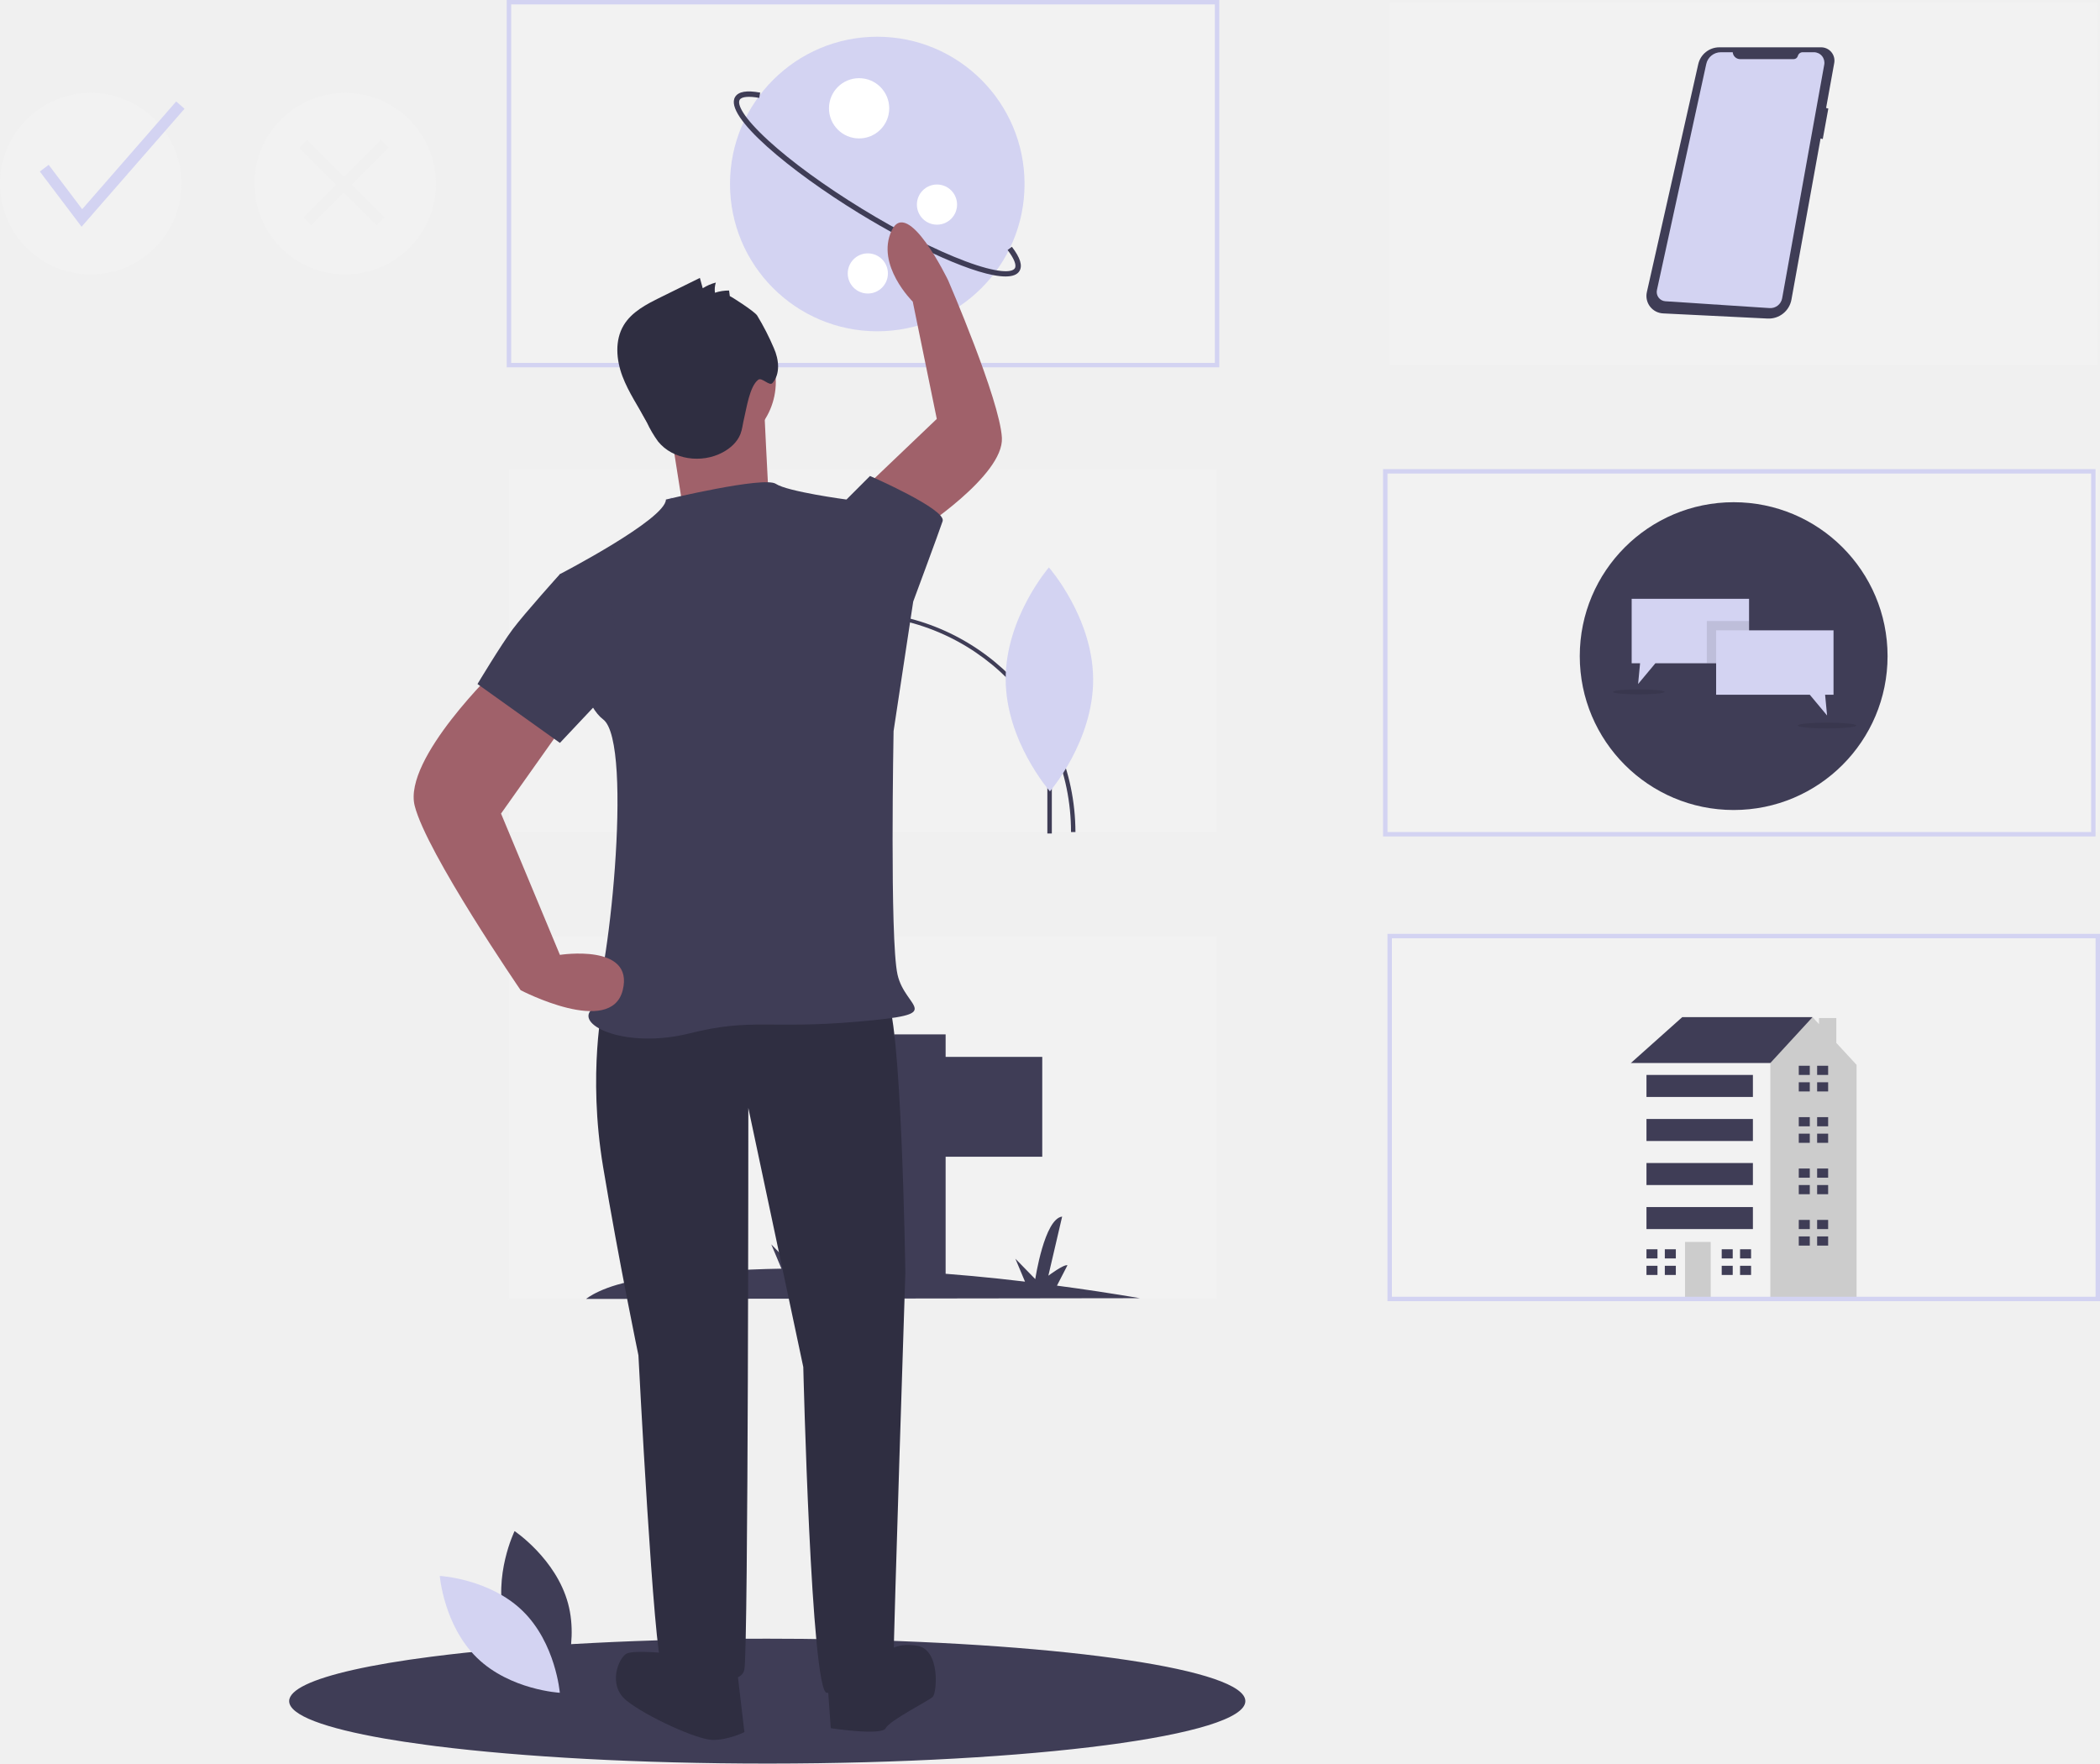
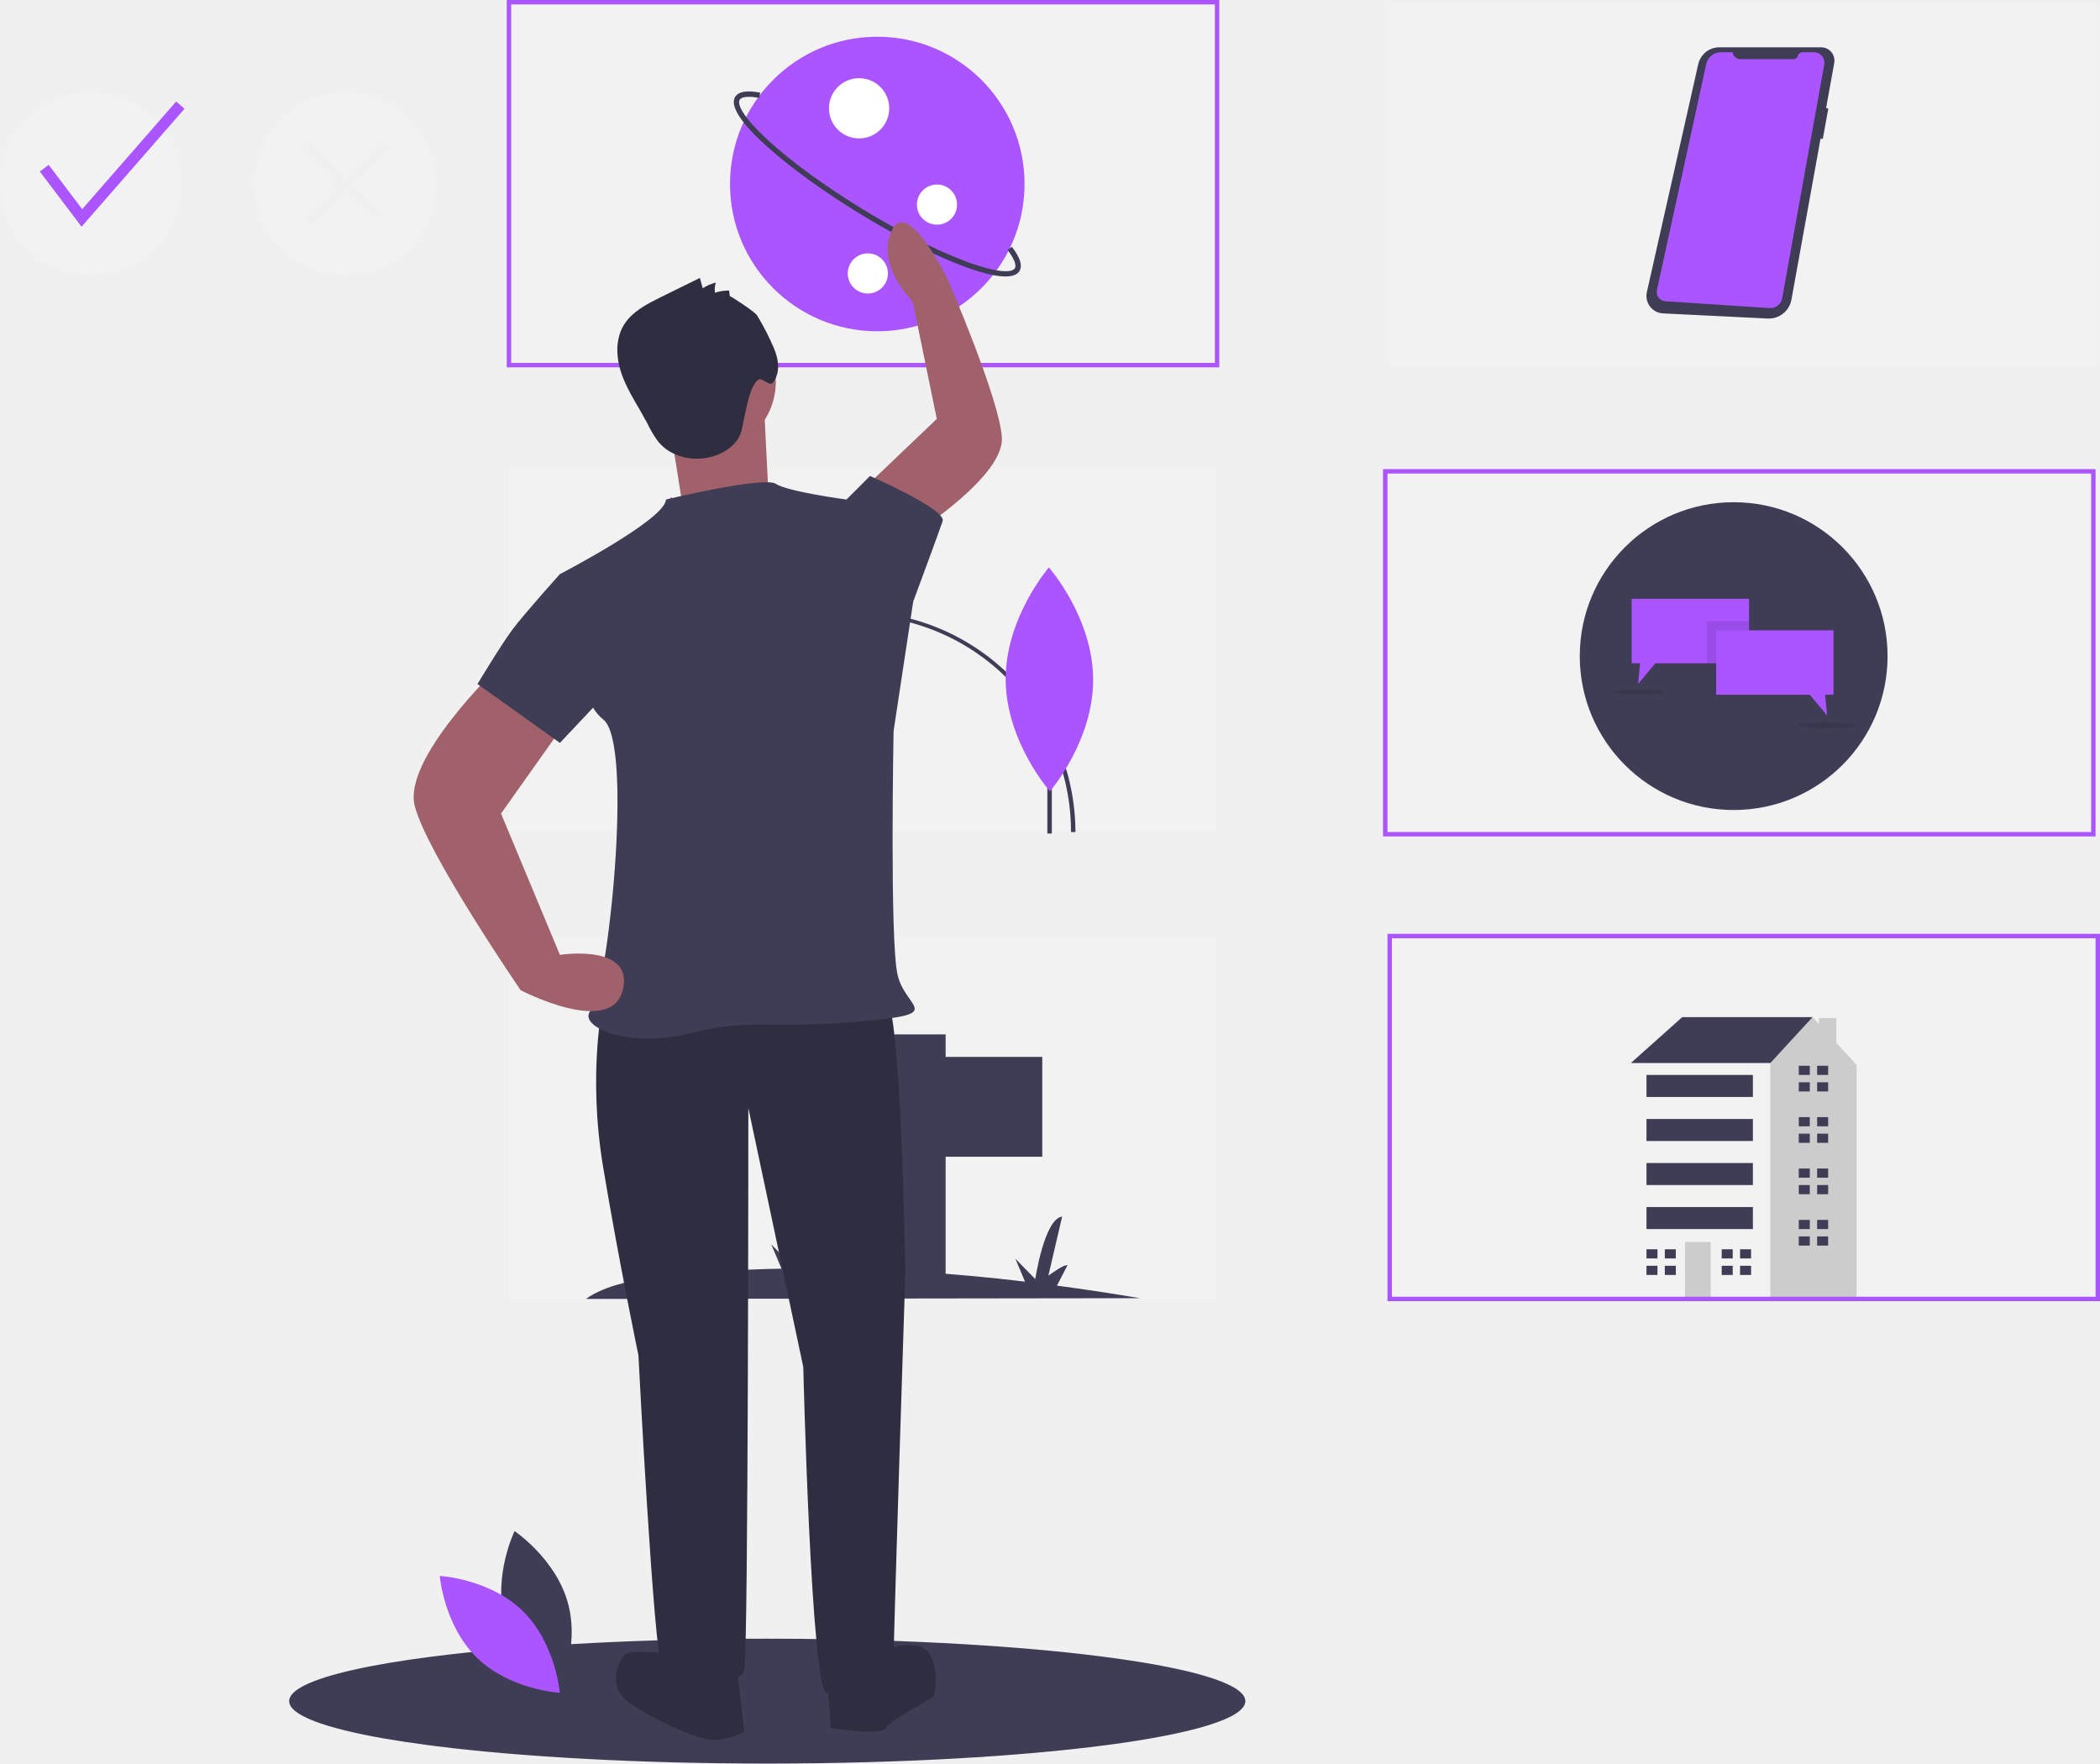
<svg xmlns="http://www.w3.org/2000/svg" id="bebdbc02-5f56-4bd5-9ad9-bce5f07a2c3e" data-name="Layer 1" width="933.443" height="783.894" viewBox="0 0 933.443 783.894">
  <path d="M627.332,841.142c0,15.287-94.578,27.672-211.447,27.752h-1.063c-57.046,0-108.848-2.936-147.02-7.701-1.634-.217-3.245-.423-4.821-.64-6.49-.857-12.556-1.782-18.143-2.742-26.701-4.65-42.525-10.42-42.525-16.669,0-5.061,10.351-9.791,28.437-13.882,9.551-2.159,21.251-4.125,34.733-5.861q3.719-.497,7.632-.937c37.601-4.399,87.266-7.072,141.707-7.072,10.58,0,20.988.103,31.157.297C548.566,815.652,627.332,827.191,627.332,841.142Z" transform="translate(-73.77864 -85)" fill="#3f3d56" />
  <rect x="617.705" y="416.066" width="314.754" height="161.311" fill="#f2f2f2" />
  <rect x="226.23" y="0.984" width="314.754" height="161.311" fill="#f2f2f2" />
-   <path d="M615.746,248.279H299.025V85H615.746Zm-314.754-1.967H613.779V86.967H300.992Z" transform="translate(-73.77864 -85)" fill="#d3d3f2" />
+   <path d="M615.746,248.279H299.025V85H615.746Zm-314.754-1.967H613.779V86.967H300.992Z" transform="translate(-73.77864 -85)" fill="#aa55ff" />
  <rect x="617.705" y="0.984" width="314.754" height="161.311" fill="#f2f2f2" />
  <rect x="226.23" y="208.525" width="314.754" height="161.311" fill="#f2f2f2" />
  <rect x="617.705" y="208.525" width="314.754" height="161.311" fill="#f2f2f2" />
  <rect x="226.23" y="416.066" width="314.754" height="161.311" fill="#f2f2f2" />
  <circle cx="40.328" cy="81.639" r="40.328" fill="#f2f2f2" />
  <path d="M227.221,126.311a40.328,40.328,0,1,0,40.328,40.328A40.328,40.328,0,0,0,227.221,126.311Zm17.476,55.311-3.477,3.477-14.491-14.491-14.491,14.491-3.477-3.477,14.491-14.491L206.794,150.673l3.477-3.477L226.729,163.654l16.458-16.458,3.477,3.477-16.458,16.458Z" transform="translate(-73.77864 -85)" fill="#f2f2f2" />
-   <polygon points="36.256 100.783 17.71 76.237 21.634 73.271 36.531 92.988 78.311 45.105 82.017 48.338 36.256 100.783" fill="#d3d3f2" />
+   <polygon points="36.256 100.783 17.71 76.237 21.634 73.271 36.531 92.988 78.311 45.105 82.017 48.338 36.256 100.783" fill="#aa55ff" />
  <path d="M580.494,662.044q-19.185-3.25-36.901-5.583l4.669-9.053c-1.574-.547-8.491,4.637-8.491,4.637l6.127-26.277c-7.918.955-11.944,27.786-11.944,27.786l-8.847-9.071,4.283,10.198a816.821,816.821,0,0,0-93.623-5.892l3.996-7.748c-1.574-.547-8.491,4.637-8.491,4.637l6.127-26.277c-7.918.955-11.944,27.786-11.944,27.786l-8.847-9.071,4.536,10.802a525.906,525.906,0,0,0-53.82,3.656c4.042-12.07,17.773-23.55,17.773-23.55-10.486,3.119-15.987,8.345-18.861,13.217a211.639,211.639,0,0,1,12.233-73.124s-21.675,47.166-18.909,78.825l.331,5.622c-18.375,2.631-25.604,8.813-25.604,8.813Z" transform="translate(-73.77864 -85)" fill="#3f3d56" />
  <circle cx="355.705" cy="255.588" r="34.787" fill="#ff6584" />
  <polygon points="728.996 475.767 724.918 472.504 747.757 452.112 805.67 452.112 805.67 470.057 768.149 495.343 728.996 475.767" fill="#3f3d56" />
  <polygon points="816.229 463.551 816.229 452.52 808.54 452.52 808.54 455.221 805.67 452.112 786.909 472.504 779.568 477.398 768.186 560.56 785.352 577.726 825.246 577.726 825.246 473.32 816.229 463.551" fill="#ccc" />
  <rect x="724.918" y="472.504" width="61.991" height="105.222" fill="#f2f2f2" />
  <rect x="748.98" y="552.032" width="11.419" height="25.694" fill="#ccc" />
  <polygon points="736.745 559.373 736.745 555.295 731.851 555.295 731.851 559.373 736.338 559.373 736.745 559.373" fill="#3f3d56" />
  <polygon points="736.338 562.636 731.851 562.636 731.851 566.714 736.745 566.714 736.745 562.636 736.338 562.636" fill="#3f3d56" />
  <rect x="740.008" y="555.295" width="4.894" height="4.078" fill="#3f3d56" />
  <rect x="740.008" y="562.636" width="4.894" height="4.078" fill="#3f3d56" />
  <polygon points="770.188 559.373 770.188 555.295 765.294 555.295 765.294 559.373 769.78 559.373 770.188 559.373" fill="#3f3d56" />
  <polygon points="769.78 562.636 765.294 562.636 765.294 566.714 770.188 566.714 770.188 562.636 769.78 562.636" fill="#3f3d56" />
  <rect x="773.451" y="555.295" width="4.894" height="4.078" fill="#3f3d56" />
  <rect x="773.451" y="562.636" width="4.894" height="4.078" fill="#3f3d56" />
  <polygon points="804.446 477.806 804.446 473.727 799.552 473.727 799.552 477.806 804.038 477.806 804.446 477.806" fill="#3f3d56" />
  <polygon points="804.038 481.069 799.552 481.069 799.552 485.147 804.446 485.147 804.446 481.069 804.038 481.069" fill="#3f3d56" />
  <rect x="807.709" y="473.727" width="4.894" height="4.078" fill="#3f3d56" />
  <rect x="807.709" y="481.069" width="4.894" height="4.078" fill="#3f3d56" />
  <polygon points="804.446 500.645 804.446 496.566 799.552 496.566 799.552 500.645 804.038 500.645 804.446 500.645" fill="#3f3d56" />
  <polygon points="804.038 503.907 799.552 503.907 799.552 507.986 804.446 507.986 804.446 503.907 804.038 503.907" fill="#3f3d56" />
  <rect x="807.709" y="496.566" width="4.894" height="4.078" fill="#3f3d56" />
  <rect x="807.709" y="503.907" width="4.894" height="4.078" fill="#3f3d56" />
  <polygon points="804.446 523.484 804.446 519.405 799.552 519.405 799.552 523.484 804.038 523.484 804.446 523.484" fill="#3f3d56" />
  <polygon points="804.038 526.746 799.552 526.746 799.552 530.825 804.446 530.825 804.446 526.746 804.038 526.746" fill="#3f3d56" />
  <rect x="807.709" y="519.405" width="4.894" height="4.078" fill="#3f3d56" />
  <rect x="807.709" y="526.746" width="4.894" height="4.078" fill="#3f3d56" />
  <polygon points="804.446 546.322 804.446 542.244 799.552 542.244 799.552 546.322 804.038 546.322 804.446 546.322" fill="#3f3d56" />
  <polygon points="804.038 549.585 799.552 549.585 799.552 553.664 804.446 553.664 804.446 549.585 804.038 549.585" fill="#3f3d56" />
  <rect x="807.709" y="542.244" width="4.894" height="4.078" fill="#3f3d56" />
  <rect x="807.709" y="549.585" width="4.894" height="4.078" fill="#3f3d56" />
  <rect x="731.851" y="477.806" width="47.309" height="9.788" fill="#3f3d56" />
  <rect x="731.851" y="497.382" width="47.309" height="9.788" fill="#3f3d56" />
  <rect x="731.851" y="516.958" width="47.309" height="9.788" fill="#3f3d56" />
  <rect x="731.851" y="536.534" width="47.309" height="9.788" fill="#3f3d56" />
  <polygon points="355.902 469.793 397.421 469.793 397.421 459.771 420.328 459.771 420.328 469.793 463.279 469.793 463.279 514.176 420.328 514.176 420.328 570.012 397.421 570.012 397.421 514.176 355.902 514.176 334.426 489.837 355.902 469.793" fill="#3f3d56" />
  <path d="M551.811,454.836h-1.967a96.393,96.393,0,1,0-192.787,0h-1.967a98.361,98.361,0,0,1,196.721,0Z" transform="translate(-73.77864 -85)" fill="#3f3d56" />
  <rect x="404.177" y="355.987" width="2.514" height="99.297" transform="matrix(1, -0.00188, 0.00188, 1, -74.53899, -84.23861)" fill="#3f3d56" />
-   <path d="M429.821,368.596c.225,34.721-24.15,63.028-24.15,63.028s-24.741-27.988-24.966-62.709,24.15-63.028,24.15-63.028S429.596,333.874,429.821,368.596Z" transform="translate(-73.77864 -85)" fill="#d3d3f2" />
+   <path d="M429.821,368.596c.225,34.721-24.15,63.028-24.15,63.028s-24.741-27.988-24.966-62.709,24.15-63.028,24.15-63.028S429.596,333.874,429.821,368.596Z" transform="translate(-73.77864 -85)" fill="#aa55ff" />
  <path d="M429.821,368.596c.225,34.721-24.15,63.028-24.15,63.028s-24.741-27.988-24.966-62.709,24.15-63.028,24.15-63.028S429.596,333.874,429.821,368.596Z" transform="translate(-73.77864 -85)" opacity="0.1" />
  <rect x="371.497" y="356.049" width="2.514" height="99.297" transform="matrix(1, -0.00188, 0.00188, 1, -74.53916, -84.29992)" fill="#3f3d56" />
-   <path d="M397.141,368.657c.225,34.721-24.15,63.028-24.15,63.028s-24.741-27.988-24.966-62.709,24.15-63.028,24.15-63.028S396.916,333.936,397.141,368.657Z" transform="translate(-73.77864 -85)" fill="#d3d3f2" />
+   <path d="M397.141,368.657c.225,34.721-24.15,63.028-24.15,63.028s-24.741-27.988-24.966-62.709,24.15-63.028,24.15-63.028S396.916,333.936,397.141,368.657Z" transform="translate(-73.77864 -85)" fill="#aa55ff" />
  <rect x="465.544" y="291.88" width="1.99" height="78.61" fill="#3f3d56" />
-   <path d="M559.68,386.898c.127,27.488-19.213,49.861-19.213,49.861s-19.545-22.194-19.671-49.682,19.213-49.861,19.213-49.861S559.553,359.41,559.68,386.898Z" transform="translate(-73.77864 -85)" fill="#d3d3f2" />
+   <path d="M559.68,386.898c.127,27.488-19.213,49.861-19.213,49.861s-19.545-22.194-19.671-49.682,19.213-49.861,19.213-49.861S559.553,359.41,559.68,386.898Z" transform="translate(-73.77864 -85)" fill="#aa55ff" />
  <circle cx="770.609" cy="291.639" r="68.408" fill="#3f3d56" />
-   <polygon points="777.45 266.171 777.45 294.807 735.823 294.807 728.132 304.034 729.01 294.807 725.269 294.807 725.269 266.171 777.45 266.171" fill="#d3d3f2" />
+   <polygon points="777.45 266.171 777.45 294.807 735.823 294.807 728.132 304.034 729.01 294.807 725.269 294.807 725.269 266.171 777.45 266.171" fill="#aa55ff" />
  <rect x="758.677" y="276.035" width="18.772" height="18.772" opacity="0.1" />
-   <polygon points="762.813 280.171 814.994 280.171 814.994 308.807 811.252 308.807 812.131 318.034 804.441 308.807 762.813 308.807 762.813 280.171" fill="#d3d3f2" />
+   <polygon points="762.813 280.171 814.994 280.171 814.994 308.807 811.252 308.807 812.131 318.034 804.441 308.807 762.813 308.807 762.813 280.171" fill="#aa55ff" />
  <ellipse cx="728.451" cy="307.534" rx="11.454" ry="1.117" opacity="0.1" />
  <ellipse cx="812.131" cy="322.488" rx="13.045" ry="1.273" opacity="0.1" />
  <path d="M883.221,106.032H838.018a9.609,9.609,0,0,0-9.374,7.496L805.803,214.838a7.766,7.766,0,0,0,7.194,9.465l46.47,2.29a10.26,10.26,0,0,0,10.601-8.422l12.956-71.627.964.275,2.479-13.576-.992-.248,3.617-19.994A5.916,5.916,0,0,0,883.221,106.032Z" transform="translate(-73.77864 -85)" fill="#3f3d56" />
-   <path d="M843.969,108.216h-5.277a6.641,6.641,0,0,0-6.488,5.225l-21.924,100.484a4.115,4.115,0,0,0,3.751,4.983l46.319,3.036a5.329,5.329,0,0,0,5.593-4.373l18.708-103.859a4.668,4.668,0,0,0-4.594-5.495h-5.006a2.203,2.203,0,0,0-2.127,1.63h0a1.945,1.945,0,0,1-1.878,1.439h-23.764a3.324,3.324,0,0,1-3.315-3.069Z" transform="translate(-73.77864 -85)" fill="#d3d3f2" />
-   <circle cx="389.947" cy="81.788" r="65.461" fill="#d3d3f2" />
+   <path d="M843.969,108.216h-5.277a6.641,6.641,0,0,0-6.488,5.225l-21.924,100.484a4.115,4.115,0,0,0,3.751,4.983l46.319,3.036a5.329,5.329,0,0,0,5.593-4.373l18.708-103.859a4.668,4.668,0,0,0-4.594-5.495h-5.006a2.203,2.203,0,0,0-2.127,1.63h0a1.945,1.945,0,0,1-1.878,1.439h-23.764a3.324,3.324,0,0,1-3.315-3.069Z" transform="translate(-73.77864 -85)" fill="#aa55ff" />
+   <circle cx="389.947" cy="81.788" r="65.461" fill="#aa55ff" />
  <path d="M520.725,207.888c-12.568.001-40.323-12.908-65.007-28.027-30.63-18.761-60.379-43.283-55.178-51.774,1.47-2.4,5.113-3.027,11.141-1.921l-.432,2.353c-4.667-.859-7.826-.559-8.668.817-1.229,2.007,1.481,7.834,12.775,18.169,10.292,9.419,25.07,20.185,41.612,30.317,16.542,10.132,32.848,18.404,45.914,23.294,14.338,5.366,20.76,5.132,21.989,3.126.844-1.378-.329-4.331-3.218-8.104l1.899-1.454c3.731,4.872,4.829,8.406,3.358,10.807C525.9,207.139,523.754,207.888,520.725,207.888Z" transform="translate(-73.77864 -85)" fill="#3f3d56" />
  <circle cx="381.867" cy="48.141" r="13.39" fill="#fff" />
  <circle cx="385.745" cy="121.543" r="8.926" fill="#fff" />
  <circle cx="416.484" cy="90.94" r="8.926" fill="#fff" />
-   <path d="M1007.221,663.361H690.5V500.082h316.721ZM692.467,661.394h312.787V502.049H692.467Z" transform="translate(-73.77864 -85)" fill="#d3d3f2" />
-   <path d="M1005.254,456.803H688.533V293.525h316.721ZM690.5,454.836h312.787V295.492H690.5Z" transform="translate(-73.77864 -85)" fill="#d3d3f2" />
+   <path d="M1007.221,663.361H690.5V500.082h316.721ZM692.467,661.394h312.787V502.049H692.467Z" transform="translate(-73.77864 -85)" fill="#aa55ff" />
+   <path d="M1005.254,456.803H688.533V293.525h316.721ZM690.5,454.836h312.787V295.492H690.5Z" transform="translate(-73.77864 -85)" fill="#aa55ff" />
  <path d="M298.189,805.303c5.37,19.85,23.763,32.144,23.763,32.144s9.687-19.89,4.317-39.74-23.763-32.144-23.763-32.144S292.819,785.453,298.189,805.303Z" transform="translate(-73.77864 -85)" fill="#3f3d56" />
-   <path d="M306.079,801.037c14.735,14.344,16.535,36.394,16.535,36.394s-22.09-1.206-36.825-15.55-16.535-36.394-16.535-36.394S291.344,786.693,306.079,801.037Z" transform="translate(-73.77864 -85)" fill="#d3d3f2" />
+   <path d="M306.079,801.037c14.735,14.344,16.535,36.394,16.535,36.394s-22.09-1.206-36.825-15.55-16.535-36.394-16.535-36.394S291.344,786.693,306.079,801.037Z" transform="translate(-73.77864 -85)" fill="#aa55ff" />
  <path d="M357.556,528.634l-15.703,1.745s-6.979,31.407,0,73.282S357.556,687.412,357.556,687.412s6.979,136.096,10.469,137.841,34.896,12.214,36.641,1.745,1.745-249.509,1.745-249.509l24.427,115.158s3.49,144.82,10.469,144.82,29.662-1.745,29.662-13.959S476.204,650.771,476.204,650.771s-1.745-118.648-8.724-122.137S357.556,528.634,357.556,528.634Z" transform="translate(-73.77864 -85)" fill="#2f2e41" />
  <path d="M371.515,820.018s-15.703-1.745-19.193,0-8.724,13.959,0,20.938,31.407,17.448,38.386,17.448,13.959-3.49,13.959-3.49l-3.49-29.662Z" transform="translate(-73.77864 -85)" fill="#2f2e41" />
  <path d="M441.307,828.742l1.745,24.427s22.683,3.49,24.427,0,19.193-12.214,20.938-13.959,3.49-20.938-6.979-22.683-13.959,3.49-13.959,3.49Z" transform="translate(-73.77864 -85)" fill="#2f2e41" />
  <path d="M481.854,321.015s38.147-24.531,37.264-41.384-23.88-69.992-23.88-69.992-17.99-37.403-25.142-22.117,9.4,31.557,9.4,31.557l10.683,52.127-29.034,27.698Z" transform="translate(-73.77864 -85)" fill="#a0616a" />
  <circle cx="313.439" cy="169.698" r="31.407" fill="#a0616a" />
  <path d="M371.515,273.891l5.234,33.152,38.386-6.979s-1.745-33.152-1.745-36.641S371.515,273.891,371.515,273.891Z" transform="translate(-73.77864 -85)" fill="#a0616a" />
  <path d="M369.77,307.042s43.62-10.469,48.855-6.979,31.407,6.979,31.407,6.979l29.662,45.365-8.724,57.579s-1.745,92.475,1.745,108.179,22.683,17.448-17.448,20.938-47.11-1.745-75.027,5.234-50.6-3.49-43.62-10.469,19.193-118.648,5.234-129.116-19.193-64.558-19.193-64.558S369.77,315.766,369.77,307.042Z" transform="translate(-73.77864 -85)" fill="#3f3d56" />
  <path d="M444.797,312.277l5.234-5.234,10.469-10.469s34.024,14.831,32.279,20.065-13.086,35.769-13.086,35.769l-15.703,5.234Z" transform="translate(-73.77864 -85)" fill="#3f3d56" />
  <path d="M398.178,216.648l-.322-2.516a19.778,19.778,0,0,0-6.286.988,10.327,10.327,0,0,1,.388-4.521,20.103,20.103,0,0,0-5.818,2.529l-1.269-4.592-17.443,8.596c-6.261,3.086-12.862,6.477-16.442,12.47-3.99,6.681-3.296,15.268-.568,22.556s7.26,13.738,10.894,20.62a51.517,51.517,0,0,0,4.951,8.426c6.584,8.208,19.4,9.866,28.683,4.912,3.426-1.828,6.539-4.561,7.948-8.179.843-2.164,1.035-4.518,1.588-6.773,1.148-4.69,2.481-14.372,6.291-17.339,1.676-1.306,5,3.023,6.389,1.415,3.57-4.132,2.821-10.504.604-15.494a113.053,113.053,0,0,0-7.443-14.517C409.125,223.359,398.14,216.346,398.178,216.648Z" transform="translate(-73.77864 -85)" fill="#2f2e41" />
  <path d="M294.743,382.069S252.867,422.2,258.101,443.138s47.11,82.006,47.11,82.006,40.131,20.938,45.365,0-27.917-15.703-27.917-15.703l-26.172-62.813,29.662-41.876Z" transform="translate(-73.77864 -85)" fill="#a0616a" />
  <path d="M343.597,343.683l-20.938-3.49s-15.703,17.448-20.938,24.427-15.703,24.427-15.703,24.427l36.641,26.172,27.917-29.662Z" transform="translate(-73.77864 -85)" fill="#3f3d56" />
</svg>
